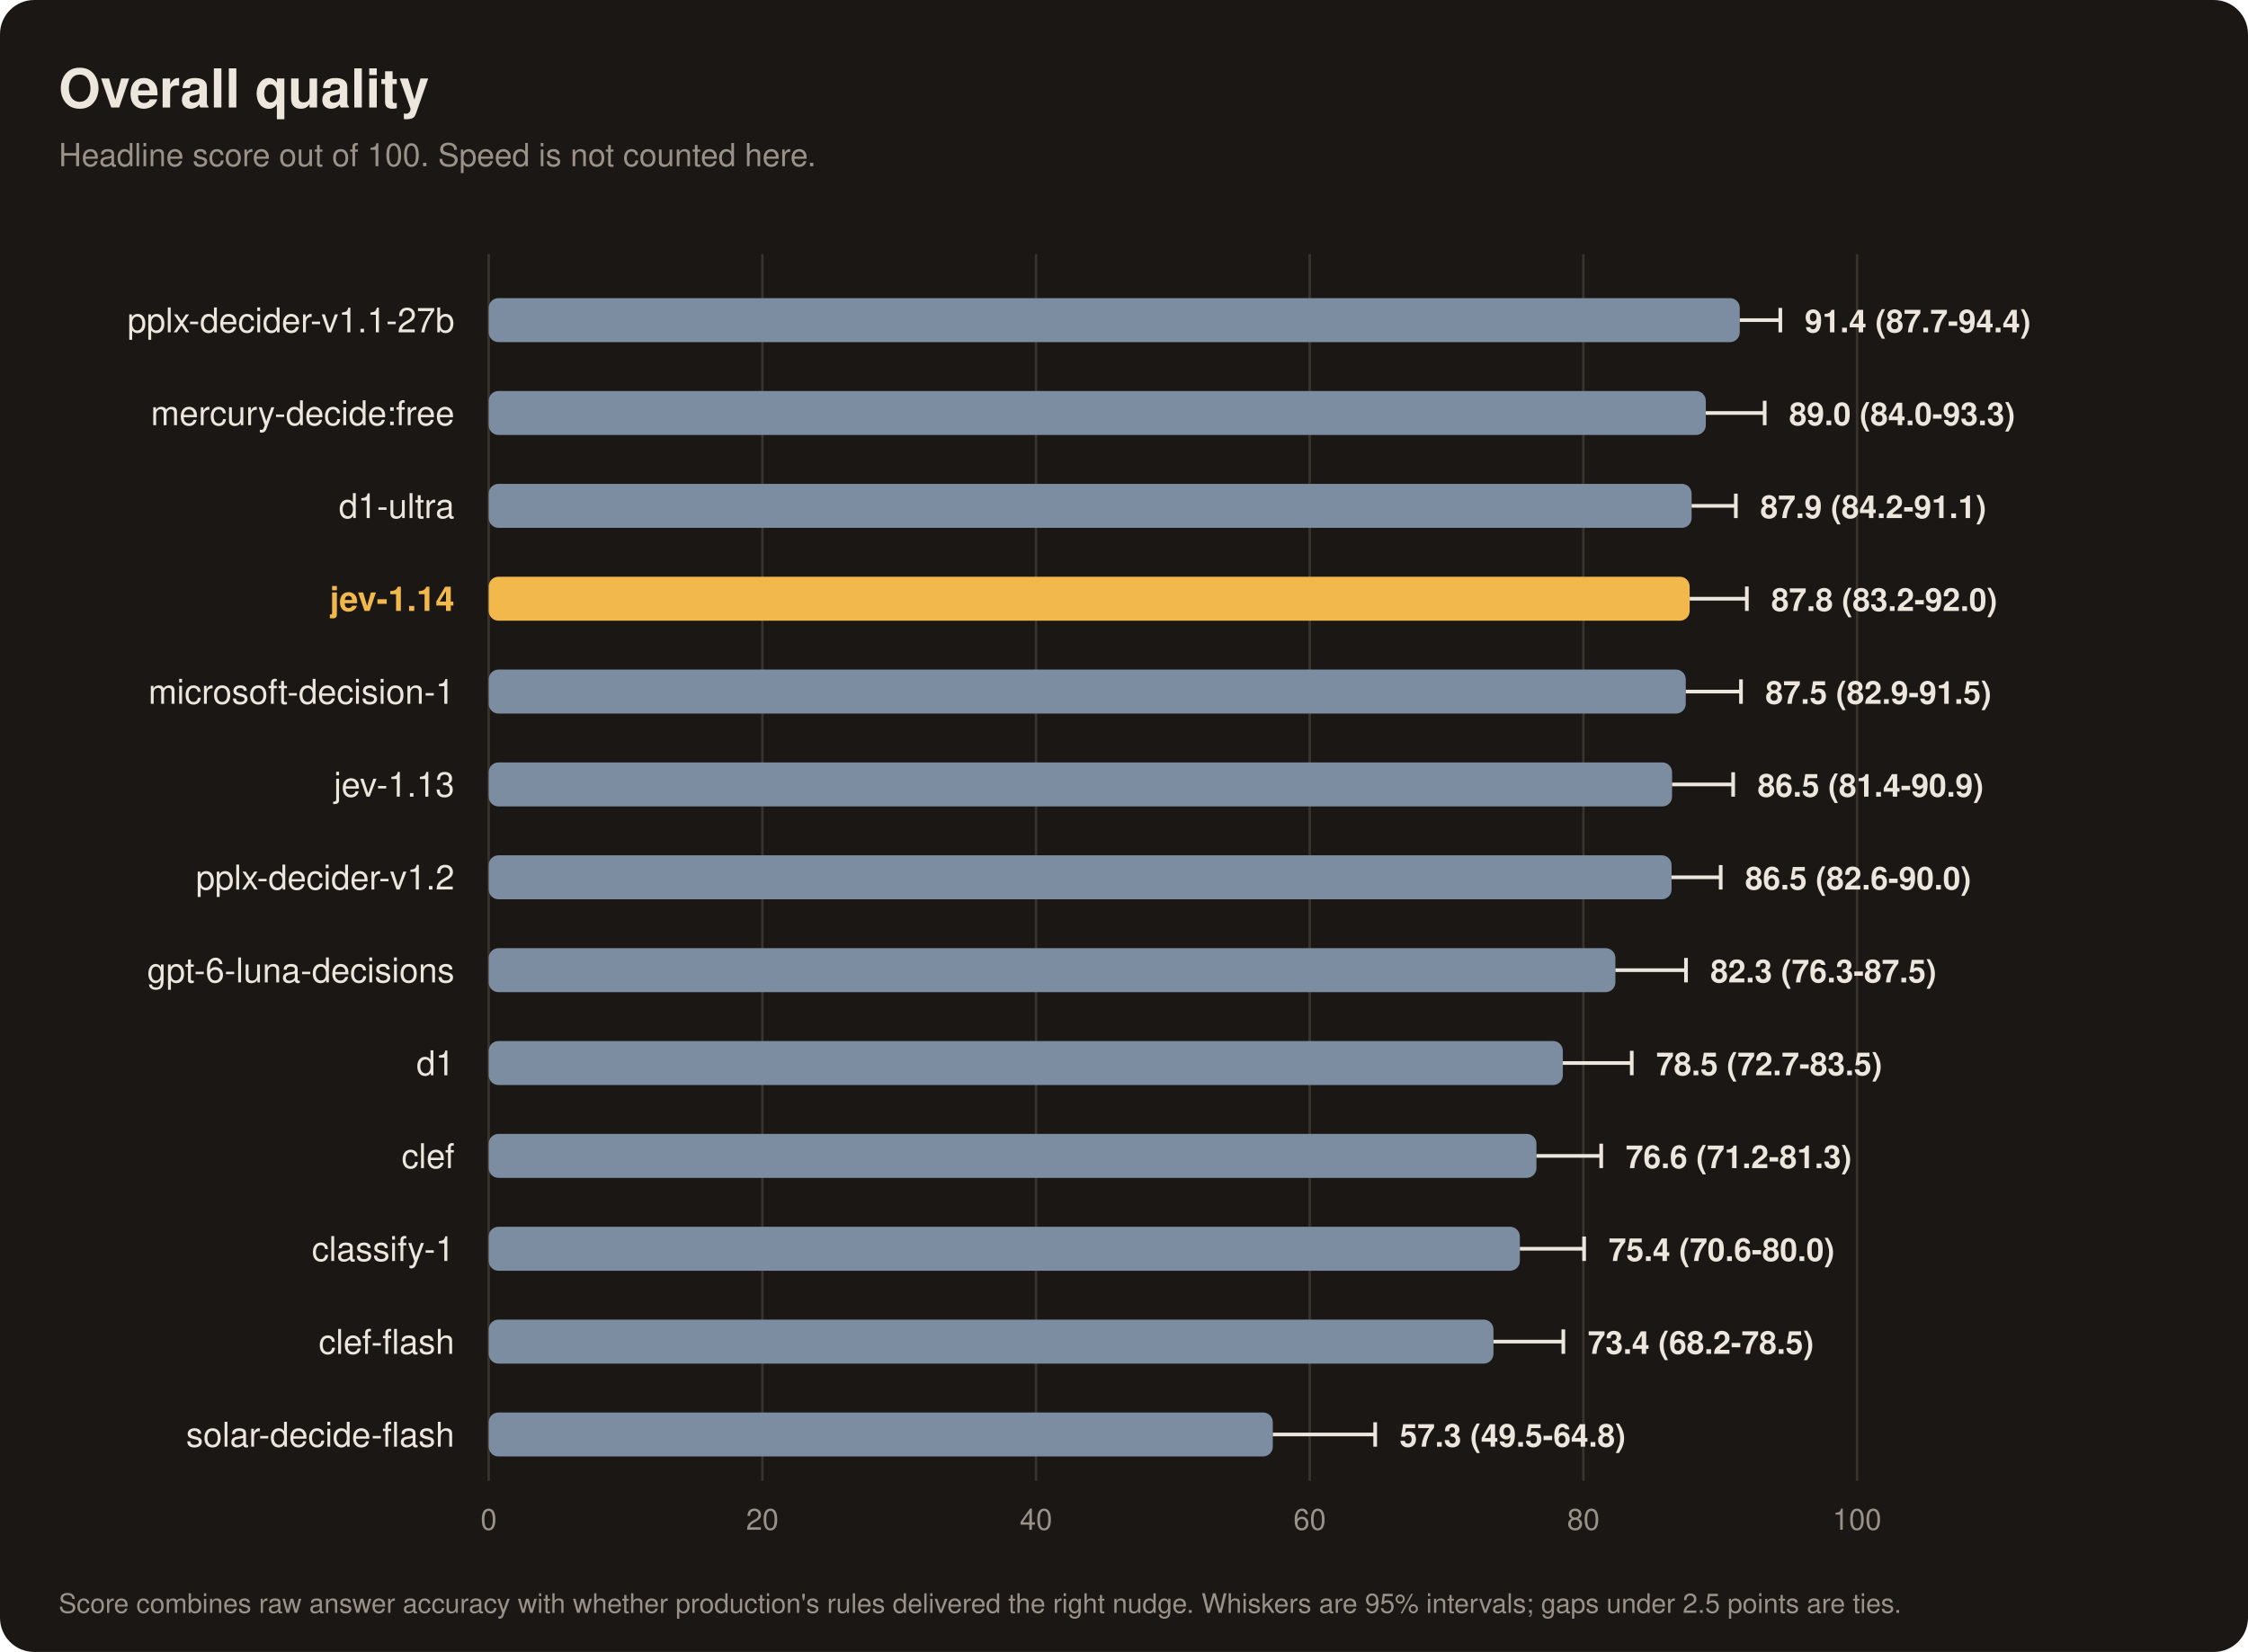
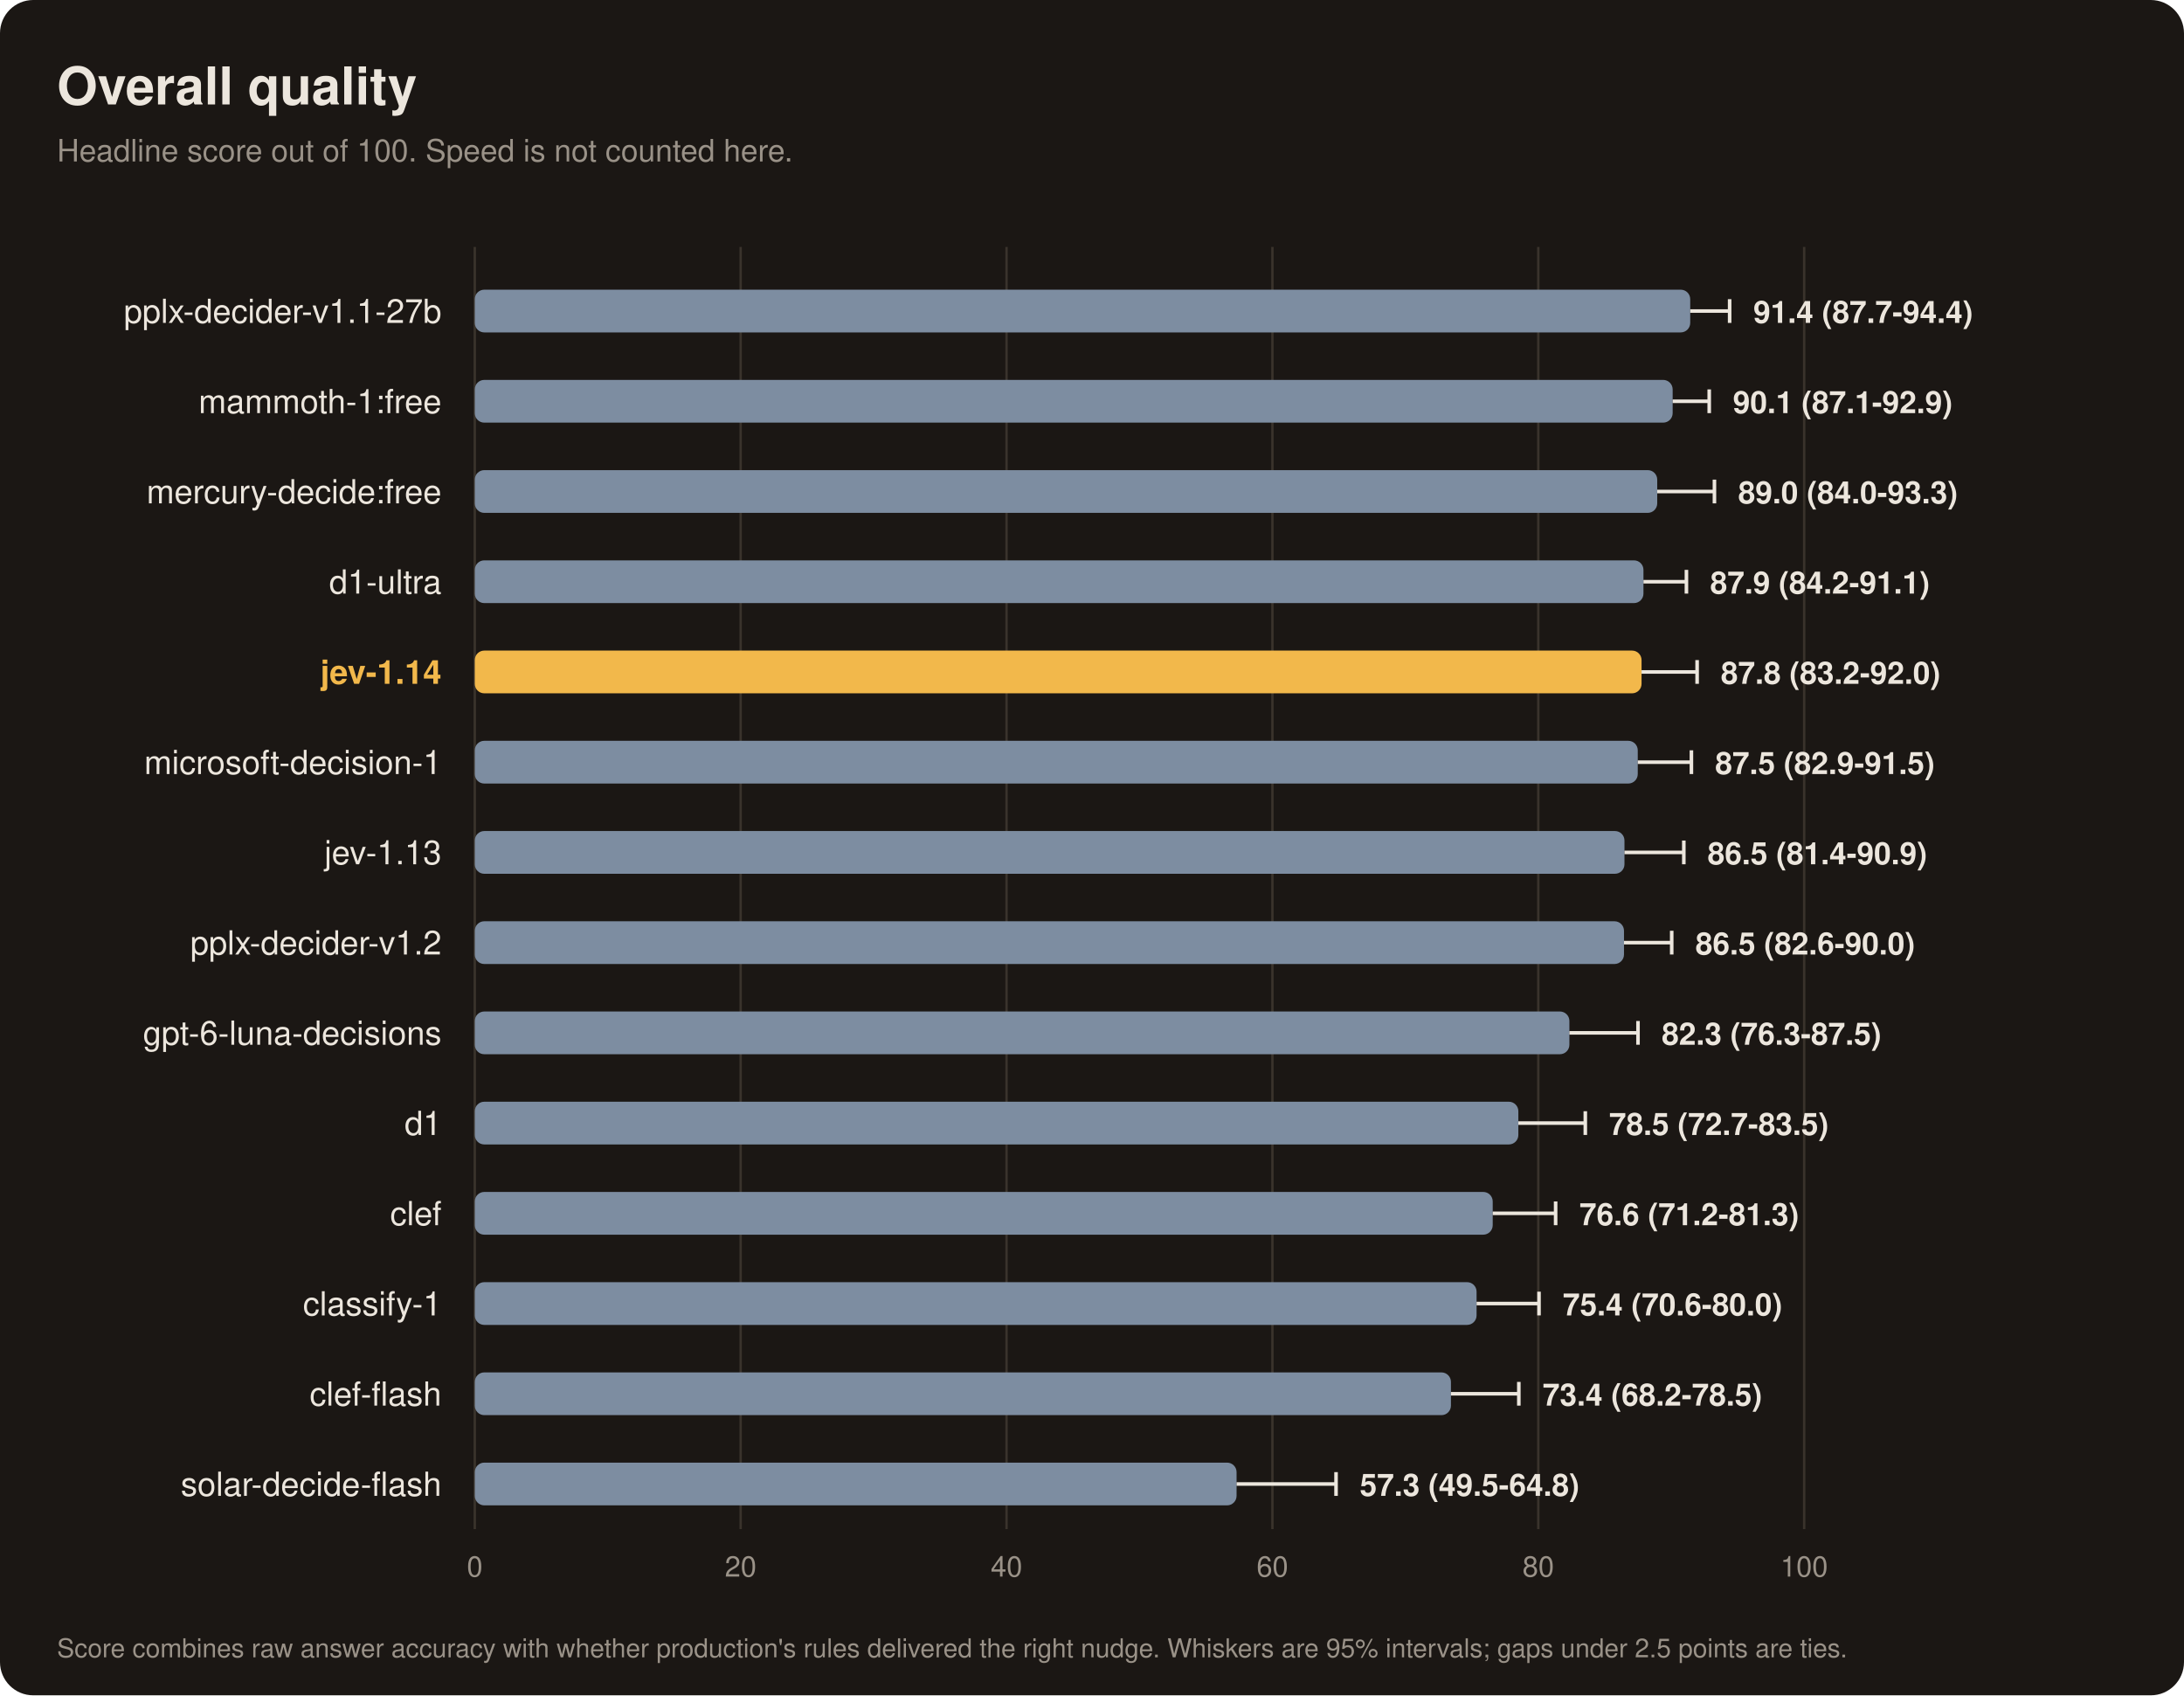
- <svg xmlns="http://www.w3.org/2000/svg" viewBox="0 0 920 676" width="920" role="img" aria-label="Overall quality" font-family="-apple-system,BlinkMacSystemFont,'Segoe UI',Helvetica,Arial,sans-serif">
-   <rect width="920" height="676" rx="14" fill="#1b1714" />
+ <svg xmlns="http://www.w3.org/2000/svg" viewBox="0 0 920 714" width="920" role="img" aria-label="Overall quality" font-family="-apple-system,BlinkMacSystemFont,'Segoe UI',Helvetica,Arial,sans-serif">
+   <rect width="920" height="714" rx="14" fill="#1b1714" />
  <text x="24.0" y="44.0" font-size="22" font-weight="700" fill="#ece6dd" text-anchor="start">Overall quality</text>
  <text x="24.0" y="68.0" font-size="13" font-weight="400" fill="#9a9288" text-anchor="start">Headline score out of 100. Speed is not counted here.</text>
-   <line x1="200.0" y1="104.0" x2="200.0" y2="606.0" stroke="#3a332c" stroke-width="1.0" />
-   <text x="200.0" y="626.0" font-size="12" font-weight="400" fill="#9a9288" text-anchor="middle">0</text>
-   <line x1="312.0" y1="104.0" x2="312.0" y2="606.0" stroke="#3a332c" stroke-width="1.0" />
-   <text x="312.0" y="626.0" font-size="12" font-weight="400" fill="#9a9288" text-anchor="middle">20</text>
-   <line x1="424.0" y1="104.0" x2="424.0" y2="606.0" stroke="#3a332c" stroke-width="1.0" />
-   <text x="424.0" y="626.0" font-size="12" font-weight="400" fill="#9a9288" text-anchor="middle">40</text>
-   <line x1="536.0" y1="104.0" x2="536.0" y2="606.0" stroke="#3a332c" stroke-width="1.0" />
-   <text x="536.0" y="626.0" font-size="12" font-weight="400" fill="#9a9288" text-anchor="middle">60</text>
-   <line x1="648.0" y1="104.0" x2="648.0" y2="606.0" stroke="#3a332c" stroke-width="1.0" />
-   <text x="648.0" y="626.0" font-size="12" font-weight="400" fill="#9a9288" text-anchor="middle">80</text>
-   <line x1="760.0" y1="104.0" x2="760.0" y2="606.0" stroke="#3a332c" stroke-width="1.0" />
-   <text x="760.0" y="626.0" font-size="12" font-weight="400" fill="#9a9288" text-anchor="middle">100</text>
+   <line x1="200.0" y1="104.0" x2="200.0" y2="644.0" stroke="#3a332c" stroke-width="1.0" />
+   <text x="200.0" y="664.0" font-size="12" font-weight="400" fill="#9a9288" text-anchor="middle">0</text>
+   <line x1="312.0" y1="104.0" x2="312.0" y2="644.0" stroke="#3a332c" stroke-width="1.0" />
+   <text x="312.0" y="664.0" font-size="12" font-weight="400" fill="#9a9288" text-anchor="middle">20</text>
+   <line x1="424.0" y1="104.0" x2="424.0" y2="644.0" stroke="#3a332c" stroke-width="1.0" />
+   <text x="424.0" y="664.0" font-size="12" font-weight="400" fill="#9a9288" text-anchor="middle">40</text>
+   <line x1="536.0" y1="104.0" x2="536.0" y2="644.0" stroke="#3a332c" stroke-width="1.0" />
+   <text x="536.0" y="664.0" font-size="12" font-weight="400" fill="#9a9288" text-anchor="middle">60</text>
+   <line x1="648.0" y1="104.0" x2="648.0" y2="644.0" stroke="#3a332c" stroke-width="1.0" />
+   <text x="648.0" y="664.0" font-size="12" font-weight="400" fill="#9a9288" text-anchor="middle">80</text>
+   <line x1="760.0" y1="104.0" x2="760.0" y2="644.0" stroke="#3a332c" stroke-width="1.0" />
+   <text x="760.0" y="664.0" font-size="12" font-weight="400" fill="#9a9288" text-anchor="middle">100</text>
  <text x="186.0" y="136.0" font-size="14" font-weight="500" fill="#ece6dd" text-anchor="end">pplx-decider-v1.1-27b</text>
  <rect x="200.0" y="122.0" width="512.0" height="18.0" rx="4.0" fill="#7d8da1" />
  <line x1="712.0" y1="131.0" x2="728.6" y2="131.0" stroke="#ece6dd" stroke-width="1.5" />
  <line x1="728.6" y1="126.0" x2="728.6" y2="136.0" stroke="#ece6dd" stroke-width="1.5" />
  <text x="738.6" y="136.0" font-size="13" font-weight="600" fill="#ece6dd" text-anchor="start">91.4  (87.7-94.4)</text>
-   <text x="186.0" y="174.0" font-size="14" font-weight="500" fill="#ece6dd" text-anchor="end">mercury-decide:free</text>
-   <rect x="200.0" y="160.0" width="498.1" height="18.0" rx="4.0" fill="#7d8da1" />
-   <line x1="698.1" y1="169.0" x2="722.2" y2="169.0" stroke="#ece6dd" stroke-width="1.5" />
-   <line x1="722.2" y1="164.0" x2="722.2" y2="174.0" stroke="#ece6dd" stroke-width="1.5" />
-   <text x="732.2" y="174.0" font-size="13" font-weight="600" fill="#ece6dd" text-anchor="start">89.0  (84.0-93.3)</text>
-   <text x="186.0" y="212.0" font-size="14" font-weight="500" fill="#ece6dd" text-anchor="end">d1-ultra</text>
-   <rect x="200.0" y="198.0" width="492.3" height="18.0" rx="4.0" fill="#7d8da1" />
-   <line x1="692.3" y1="207.0" x2="710.4" y2="207.0" stroke="#ece6dd" stroke-width="1.5" />
-   <line x1="710.4" y1="202.0" x2="710.4" y2="212.0" stroke="#ece6dd" stroke-width="1.5" />
-   <text x="720.4" y="212.0" font-size="13" font-weight="600" fill="#ece6dd" text-anchor="start">87.9  (84.2-91.1)</text>
-   <text x="186.0" y="250.0" font-size="14" font-weight="700" fill="#f2b84b" text-anchor="end">jev-1.14</text>
-   <rect x="200.0" y="236.0" width="491.5" height="18.0" rx="4.0" fill="#f2b84b" />
-   <line x1="691.5" y1="245.0" x2="714.9" y2="245.0" stroke="#ece6dd" stroke-width="1.5" />
-   <line x1="714.9" y1="240.0" x2="714.9" y2="250.0" stroke="#ece6dd" stroke-width="1.5" />
-   <text x="724.9" y="250.0" font-size="13" font-weight="600" fill="#ece6dd" text-anchor="start">87.8  (83.2-92.0)</text>
-   <text x="186.0" y="288.0" font-size="14" font-weight="500" fill="#ece6dd" text-anchor="end">microsoft-decision-1</text>
-   <rect x="200.0" y="274.0" width="489.9" height="18.0" rx="4.0" fill="#7d8da1" />
-   <line x1="689.9" y1="283.0" x2="712.5" y2="283.0" stroke="#ece6dd" stroke-width="1.5" />
-   <line x1="712.5" y1="278.0" x2="712.5" y2="288.0" stroke="#ece6dd" stroke-width="1.5" />
-   <text x="722.5" y="288.0" font-size="13" font-weight="600" fill="#ece6dd" text-anchor="start">87.5  (82.9-91.5)</text>
-   <text x="186.0" y="326.0" font-size="14" font-weight="500" fill="#ece6dd" text-anchor="end">jev-1.13</text>
-   <rect x="200.0" y="312.0" width="484.3" height="18.0" rx="4.0" fill="#7d8da1" />
-   <line x1="684.3" y1="321.0" x2="709.3" y2="321.0" stroke="#ece6dd" stroke-width="1.5" />
-   <line x1="709.3" y1="316.0" x2="709.3" y2="326.0" stroke="#ece6dd" stroke-width="1.5" />
-   <text x="719.3" y="326.0" font-size="13" font-weight="600" fill="#ece6dd" text-anchor="start">86.5  (81.4-90.9)</text>
-   <text x="186.0" y="364.0" font-size="14" font-weight="500" fill="#ece6dd" text-anchor="end">pplx-decider-v1.2</text>
-   <rect x="200.0" y="350.0" width="484.1" height="18.0" rx="4.0" fill="#7d8da1" />
-   <line x1="684.1" y1="359.0" x2="704.2" y2="359.0" stroke="#ece6dd" stroke-width="1.5" />
-   <line x1="704.2" y1="354.0" x2="704.2" y2="364.0" stroke="#ece6dd" stroke-width="1.5" />
-   <text x="714.2" y="364.0" font-size="13" font-weight="600" fill="#ece6dd" text-anchor="start">86.5  (82.6-90.0)</text>
-   <text x="186.0" y="402.0" font-size="14" font-weight="500" fill="#ece6dd" text-anchor="end">gpt-6-luna-decisions</text>
-   <rect x="200.0" y="388.0" width="461.1" height="18.0" rx="4.0" fill="#7d8da1" />
-   <line x1="661.1" y1="397.0" x2="690.0" y2="397.0" stroke="#ece6dd" stroke-width="1.5" />
-   <line x1="690.0" y1="392.0" x2="690.0" y2="402.0" stroke="#ece6dd" stroke-width="1.5" />
-   <text x="700.0" y="402.0" font-size="13" font-weight="600" fill="#ece6dd" text-anchor="start">82.3  (76.3-87.5)</text>
-   <text x="186.0" y="440.0" font-size="14" font-weight="500" fill="#ece6dd" text-anchor="end">d1</text>
-   <rect x="200.0" y="426.0" width="439.6" height="18.0" rx="4.0" fill="#7d8da1" />
-   <line x1="639.6" y1="435.0" x2="667.8" y2="435.0" stroke="#ece6dd" stroke-width="1.5" />
-   <line x1="667.8" y1="430.0" x2="667.8" y2="440.0" stroke="#ece6dd" stroke-width="1.5" />
-   <text x="677.8" y="440.0" font-size="13" font-weight="600" fill="#ece6dd" text-anchor="start">78.5  (72.7-83.5)</text>
-   <text x="186.0" y="478.0" font-size="14" font-weight="500" fill="#ece6dd" text-anchor="end">clef</text>
-   <rect x="200.0" y="464.0" width="428.8" height="18.0" rx="4.0" fill="#7d8da1" />
-   <line x1="628.8" y1="473.0" x2="655.3" y2="473.0" stroke="#ece6dd" stroke-width="1.5" />
-   <line x1="655.3" y1="468.0" x2="655.3" y2="478.0" stroke="#ece6dd" stroke-width="1.5" />
-   <text x="665.3" y="478.0" font-size="13" font-weight="600" fill="#ece6dd" text-anchor="start">76.6  (71.2-81.3)</text>
-   <text x="186.0" y="516.0" font-size="14" font-weight="500" fill="#ece6dd" text-anchor="end">classify-1</text>
-   <rect x="200.0" y="502.0" width="422.0" height="18.0" rx="4.0" fill="#7d8da1" />
-   <line x1="622.0" y1="511.0" x2="648.3" y2="511.0" stroke="#ece6dd" stroke-width="1.5" />
-   <line x1="648.3" y1="506.0" x2="648.3" y2="516.0" stroke="#ece6dd" stroke-width="1.5" />
-   <text x="658.3" y="516.0" font-size="13" font-weight="600" fill="#ece6dd" text-anchor="start">75.4  (70.6-80.0)</text>
-   <text x="186.0" y="554.0" font-size="14" font-weight="500" fill="#ece6dd" text-anchor="end">clef-flash</text>
-   <rect x="200.0" y="540.0" width="411.2" height="18.0" rx="4.0" fill="#7d8da1" />
-   <line x1="611.2" y1="549.0" x2="639.8" y2="549.0" stroke="#ece6dd" stroke-width="1.5" />
-   <line x1="639.8" y1="544.0" x2="639.8" y2="554.0" stroke="#ece6dd" stroke-width="1.5" />
-   <text x="649.8" y="554.0" font-size="13" font-weight="600" fill="#ece6dd" text-anchor="start">73.4  (68.2-78.5)</text>
-   <text x="186.0" y="592.0" font-size="14" font-weight="500" fill="#ece6dd" text-anchor="end">solar-decide-flash</text>
-   <rect x="200.0" y="578.0" width="320.9" height="18.0" rx="4.0" fill="#7d8da1" />
-   <line x1="520.9" y1="587.0" x2="562.8" y2="587.0" stroke="#ece6dd" stroke-width="1.5" />
-   <line x1="562.8" y1="582.0" x2="562.8" y2="592.0" stroke="#ece6dd" stroke-width="1.5" />
-   <text x="572.8" y="592.0" font-size="13" font-weight="600" fill="#ece6dd" text-anchor="start">57.3  (49.5-64.8)</text>
-   <text x="24.0" y="660.0" font-size="11" font-weight="400" fill="#9a9288" text-anchor="start">Score combines raw answer accuracy with whether production's rules delivered the right nudge. Whiskers are 95% intervals; gaps under 2.5 points are ties.</text>
+   <text x="186.0" y="174.0" font-size="14" font-weight="500" fill="#ece6dd" text-anchor="end">mammoth-1:free</text>
+   <rect x="200.0" y="160.0" width="504.6" height="18.0" rx="4.0" fill="#7d8da1" />
+   <line x1="704.6" y1="169.0" x2="720.0" y2="169.0" stroke="#ece6dd" stroke-width="1.5" />
+   <line x1="720.0" y1="164.0" x2="720.0" y2="174.0" stroke="#ece6dd" stroke-width="1.5" />
+   <text x="730.0" y="174.0" font-size="13" font-weight="600" fill="#ece6dd" text-anchor="start">90.1  (87.1-92.9)</text>
+   <text x="186.0" y="212.0" font-size="14" font-weight="500" fill="#ece6dd" text-anchor="end">mercury-decide:free</text>
+   <rect x="200.0" y="198.0" width="498.1" height="18.0" rx="4.0" fill="#7d8da1" />
+   <line x1="698.1" y1="207.0" x2="722.2" y2="207.0" stroke="#ece6dd" stroke-width="1.5" />
+   <line x1="722.2" y1="202.0" x2="722.2" y2="212.0" stroke="#ece6dd" stroke-width="1.5" />
+   <text x="732.2" y="212.0" font-size="13" font-weight="600" fill="#ece6dd" text-anchor="start">89.0  (84.0-93.3)</text>
+   <text x="186.0" y="250.0" font-size="14" font-weight="500" fill="#ece6dd" text-anchor="end">d1-ultra</text>
+   <rect x="200.0" y="236.0" width="492.3" height="18.0" rx="4.0" fill="#7d8da1" />
+   <line x1="692.3" y1="245.0" x2="710.4" y2="245.0" stroke="#ece6dd" stroke-width="1.5" />
+   <line x1="710.4" y1="240.0" x2="710.4" y2="250.0" stroke="#ece6dd" stroke-width="1.5" />
+   <text x="720.4" y="250.0" font-size="13" font-weight="600" fill="#ece6dd" text-anchor="start">87.9  (84.2-91.1)</text>
+   <text x="186.0" y="288.0" font-size="14" font-weight="700" fill="#f2b84b" text-anchor="end">jev-1.14</text>
+   <rect x="200.0" y="274.0" width="491.5" height="18.0" rx="4.0" fill="#f2b84b" />
+   <line x1="691.5" y1="283.0" x2="714.9" y2="283.0" stroke="#ece6dd" stroke-width="1.5" />
+   <line x1="714.9" y1="278.0" x2="714.9" y2="288.0" stroke="#ece6dd" stroke-width="1.5" />
+   <text x="724.9" y="288.0" font-size="13" font-weight="600" fill="#ece6dd" text-anchor="start">87.8  (83.2-92.0)</text>
+   <text x="186.0" y="326.0" font-size="14" font-weight="500" fill="#ece6dd" text-anchor="end">microsoft-decision-1</text>
+   <rect x="200.0" y="312.0" width="489.9" height="18.0" rx="4.0" fill="#7d8da1" />
+   <line x1="689.9" y1="321.0" x2="712.5" y2="321.0" stroke="#ece6dd" stroke-width="1.5" />
+   <line x1="712.5" y1="316.0" x2="712.5" y2="326.0" stroke="#ece6dd" stroke-width="1.5" />
+   <text x="722.5" y="326.0" font-size="13" font-weight="600" fill="#ece6dd" text-anchor="start">87.5  (82.9-91.5)</text>
+   <text x="186.0" y="364.0" font-size="14" font-weight="500" fill="#ece6dd" text-anchor="end">jev-1.13</text>
+   <rect x="200.0" y="350.0" width="484.3" height="18.0" rx="4.0" fill="#7d8da1" />
+   <line x1="684.3" y1="359.0" x2="709.3" y2="359.0" stroke="#ece6dd" stroke-width="1.5" />
+   <line x1="709.3" y1="354.0" x2="709.3" y2="364.0" stroke="#ece6dd" stroke-width="1.5" />
+   <text x="719.3" y="364.0" font-size="13" font-weight="600" fill="#ece6dd" text-anchor="start">86.5  (81.4-90.9)</text>
+   <text x="186.0" y="402.0" font-size="14" font-weight="500" fill="#ece6dd" text-anchor="end">pplx-decider-v1.2</text>
+   <rect x="200.0" y="388.0" width="484.1" height="18.0" rx="4.0" fill="#7d8da1" />
+   <line x1="684.1" y1="397.0" x2="704.2" y2="397.0" stroke="#ece6dd" stroke-width="1.5" />
+   <line x1="704.2" y1="392.0" x2="704.2" y2="402.0" stroke="#ece6dd" stroke-width="1.5" />
+   <text x="714.2" y="402.0" font-size="13" font-weight="600" fill="#ece6dd" text-anchor="start">86.5  (82.6-90.0)</text>
+   <text x="186.0" y="440.0" font-size="14" font-weight="500" fill="#ece6dd" text-anchor="end">gpt-6-luna-decisions</text>
+   <rect x="200.0" y="426.0" width="461.1" height="18.0" rx="4.0" fill="#7d8da1" />
+   <line x1="661.1" y1="435.0" x2="690.0" y2="435.0" stroke="#ece6dd" stroke-width="1.5" />
+   <line x1="690.0" y1="430.0" x2="690.0" y2="440.0" stroke="#ece6dd" stroke-width="1.5" />
+   <text x="700.0" y="440.0" font-size="13" font-weight="600" fill="#ece6dd" text-anchor="start">82.3  (76.3-87.5)</text>
+   <text x="186.0" y="478.0" font-size="14" font-weight="500" fill="#ece6dd" text-anchor="end">d1</text>
+   <rect x="200.0" y="464.0" width="439.6" height="18.0" rx="4.0" fill="#7d8da1" />
+   <line x1="639.6" y1="473.0" x2="667.8" y2="473.0" stroke="#ece6dd" stroke-width="1.5" />
+   <line x1="667.8" y1="468.0" x2="667.8" y2="478.0" stroke="#ece6dd" stroke-width="1.5" />
+   <text x="677.8" y="478.0" font-size="13" font-weight="600" fill="#ece6dd" text-anchor="start">78.5  (72.7-83.5)</text>
+   <text x="186.0" y="516.0" font-size="14" font-weight="500" fill="#ece6dd" text-anchor="end">clef</text>
+   <rect x="200.0" y="502.0" width="428.8" height="18.0" rx="4.0" fill="#7d8da1" />
+   <line x1="628.8" y1="511.0" x2="655.3" y2="511.0" stroke="#ece6dd" stroke-width="1.5" />
+   <line x1="655.3" y1="506.0" x2="655.3" y2="516.0" stroke="#ece6dd" stroke-width="1.5" />
+   <text x="665.3" y="516.0" font-size="13" font-weight="600" fill="#ece6dd" text-anchor="start">76.6  (71.2-81.3)</text>
+   <text x="186.0" y="554.0" font-size="14" font-weight="500" fill="#ece6dd" text-anchor="end">classify-1</text>
+   <rect x="200.0" y="540.0" width="422.0" height="18.0" rx="4.0" fill="#7d8da1" />
+   <line x1="622.0" y1="549.0" x2="648.3" y2="549.0" stroke="#ece6dd" stroke-width="1.5" />
+   <line x1="648.3" y1="544.0" x2="648.3" y2="554.0" stroke="#ece6dd" stroke-width="1.5" />
+   <text x="658.3" y="554.0" font-size="13" font-weight="600" fill="#ece6dd" text-anchor="start">75.4  (70.6-80.0)</text>
+   <text x="186.0" y="592.0" font-size="14" font-weight="500" fill="#ece6dd" text-anchor="end">clef-flash</text>
+   <rect x="200.0" y="578.0" width="411.2" height="18.0" rx="4.0" fill="#7d8da1" />
+   <line x1="611.2" y1="587.0" x2="639.8" y2="587.0" stroke="#ece6dd" stroke-width="1.5" />
+   <line x1="639.8" y1="582.0" x2="639.8" y2="592.0" stroke="#ece6dd" stroke-width="1.5" />
+   <text x="649.8" y="592.0" font-size="13" font-weight="600" fill="#ece6dd" text-anchor="start">73.4  (68.2-78.5)</text>
+   <text x="186.0" y="630.0" font-size="14" font-weight="500" fill="#ece6dd" text-anchor="end">solar-decide-flash</text>
+   <rect x="200.0" y="616.0" width="320.9" height="18.0" rx="4.0" fill="#7d8da1" />
+   <line x1="520.9" y1="625.0" x2="562.8" y2="625.0" stroke="#ece6dd" stroke-width="1.5" />
+   <line x1="562.8" y1="620.0" x2="562.8" y2="630.0" stroke="#ece6dd" stroke-width="1.5" />
+   <text x="572.8" y="630.0" font-size="13" font-weight="600" fill="#ece6dd" text-anchor="start">57.3  (49.5-64.8)</text>
+   <text x="24.0" y="698.0" font-size="11" font-weight="400" fill="#9a9288" text-anchor="start">Score combines raw answer accuracy with whether production's rules delivered the right nudge. Whiskers are 95% intervals; gaps under 2.5 points are ties.</text>
</svg>
